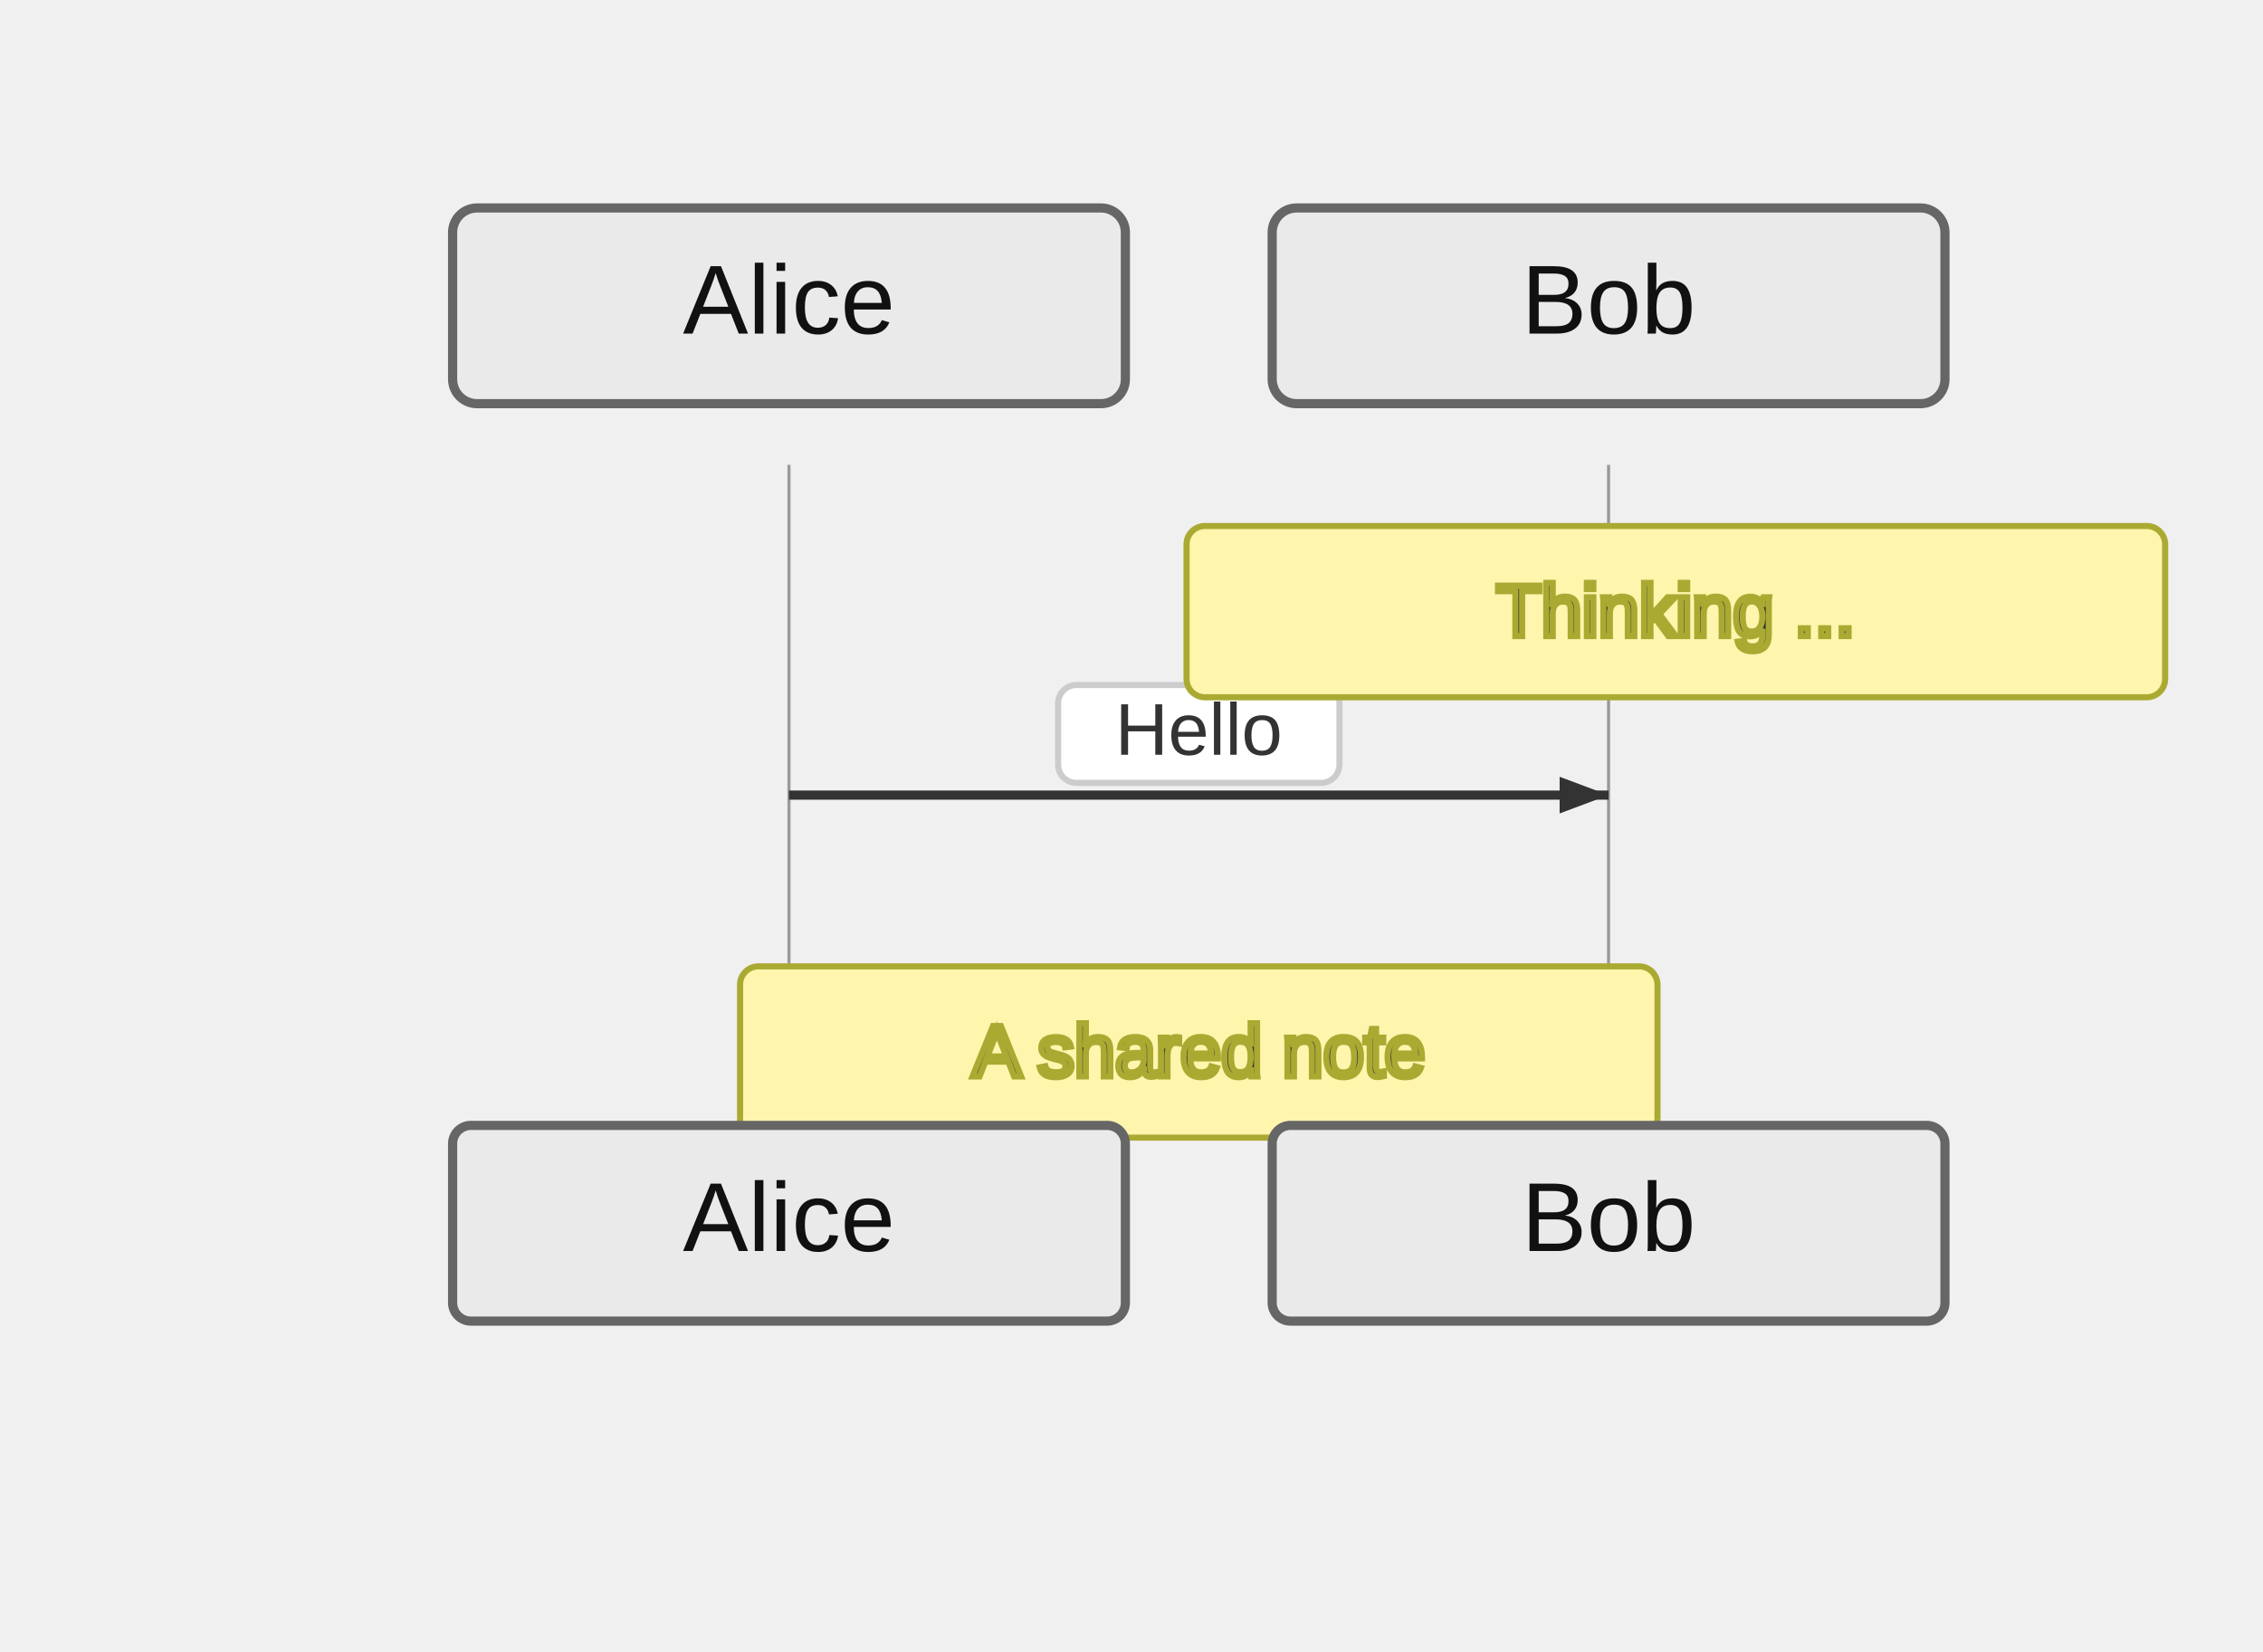
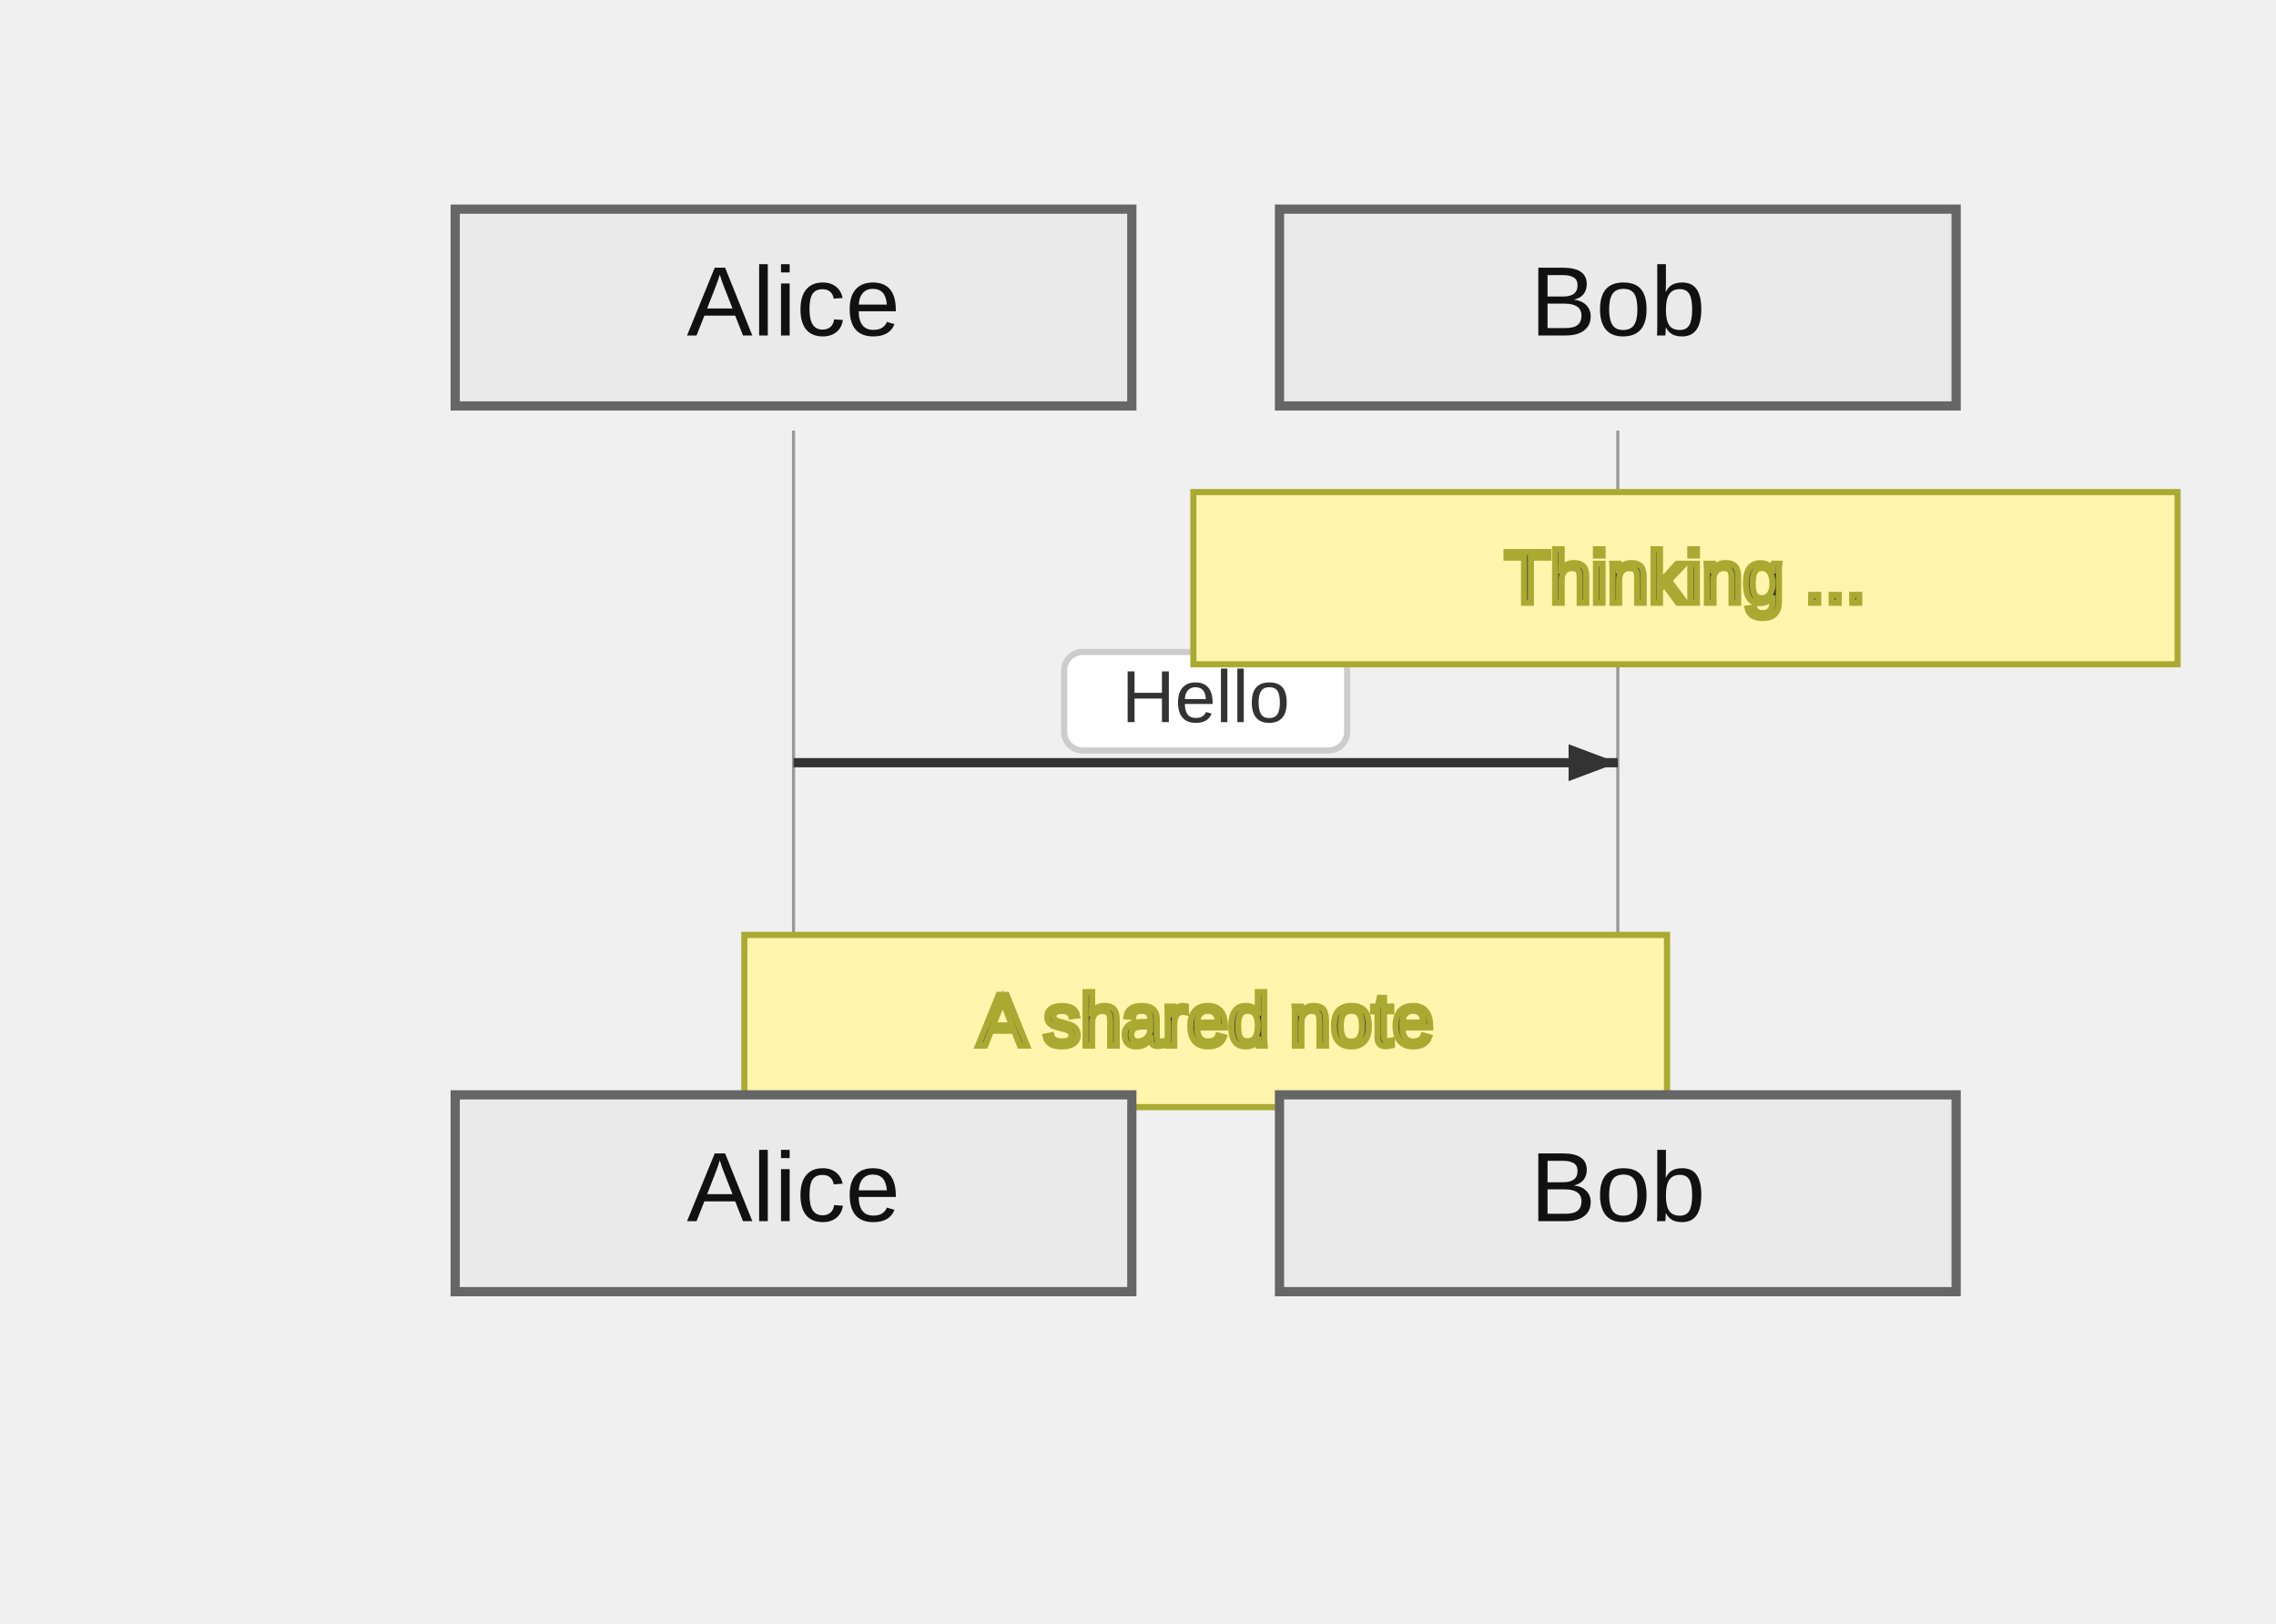
- <svg xmlns="http://www.w3.org/2000/svg" width="370" height="270" viewBox="-50 -10 370 270">
+ <svg xmlns="http://www.w3.org/2000/svg" width="370" height="264" viewBox="-50 -10 370 264">
  <style>
    .actor-rect { fill: #eaeaea; stroke: #666; stroke-width: 1.5px; }
-     .actor-label { font-family: "Trebuchet MS", Verdana, Arial, sans-serif; font-size: 16px; fill: #111; }
+     .actor-label { font-family: Arial, sans-serif; font-size: 16px; fill: #111; }
    .lifeline { stroke: #999; stroke-width: 0.5px; }
    .activation { fill: #f4f4f4; stroke: #666; stroke-width: 1px; }
    .msg-line { stroke: #333; stroke-width: 1.5px; fill: none; }
    .msg-line.dotted { stroke-dasharray: 2 2; }
    .msg-line.thick { stroke-width: 3px; }
    .msg-label { font-family: "Trebuchet MS", Verdana, Arial, sans-serif; font-size: 12px; fill: #333; dominant-baseline: middle; }
    .msg-label-bg { fill: #ffffff; stroke: #cccccc; stroke-width: 1px; rx: 3; }
    .arrowhead { fill: #333; }
    .openhead { fill: none; stroke: #333; stroke-width: 1.5px; }
    .crosshead { stroke: #333; stroke-width: 1.5px; }
    .note { fill: #fff5ad; stroke: #aaaa33; stroke-width: 1px; }
    .note-text { font-family: "Trebuchet MS", Verdana, Arial, sans-serif; font-size: 12px; fill: #333; }
    /* Align sequence block styling exactly with flowchart clusters */
    .group-frame { fill: none; stroke: #aaaa33; stroke-width: 1px; }
    .cluster-bg { fill: #ffffde; }
    .cluster-border { fill: none; stroke: #aaaa33; stroke-width: 1px; }
    .cluster-title-bg { fill: rgba(255,255,255,0.8); }
    .cluster-label-text { fill: #333; font-family: Arial, sans-serif; font-size: 12px; }
  </style>
  <g class="actor" transform="translate(24,24)">
-     <rect class="actor-rect" width="110" height="32" rx="4" fill="#eaeaea" stroke="#666" />
+     <rect class="actor-rect" width="110" height="32" rx="0" fill="#eaeaea" stroke="#666" />
    <text class="actor-label" x="55" y="16" text-anchor="middle" dominant-baseline="middle">Alice</text>
  </g>
  <g class="actor" transform="translate(158,24)">
-     <rect class="actor-rect" width="110" height="32" rx="4" fill="#eaeaea" stroke="#666" />
+     <rect class="actor-rect" width="110" height="32" rx="0" fill="#eaeaea" stroke="#666" />
    <text class="actor-label" x="55" y="16" text-anchor="middle" dominant-baseline="middle">Bob</text>
  </g>
-   <line class="lifeline" x1="79" y1="66" x2="79" y2="174" />
-   <line class="lifeline" x1="213" y1="66" x2="213" y2="174" />
-   <path class="msg-line solid" d="M 79 120 L 213 120" />
-   <path d="M213,120 L205,123 L205,117 Z" fill="#333" />
-   <rect class="msg-label-bg" x="123" y="102" width="46" height="16" rx="3" />
-   <text class="msg-label" x="146" y="110" text-anchor="middle">Hello</text>
-   <g class="note" transform="translate(144,76)">
-     <rect width="160" height="28" rx="3" />
+   <line class="lifeline" x1="79" y1="60" x2="79" y2="168" />
+   <line class="lifeline" x1="213" y1="60" x2="213" y2="168" />
+   <path class="msg-line solid" d="M 79 114 L 213 114" />
+   <path d="M213,114 L205,117 L205,111 Z" fill="#333" />
+   <rect class="msg-label-bg" x="123" y="96" width="46" height="16" rx="0" />
+   <text class="msg-label" x="146" y="104" text-anchor="middle">Hello</text>
+   <g class="note" transform="translate(144,70)">
+     <rect width="160" height="28" rx="0" />
    <text class="note-text" x="80" y="18" text-anchor="middle">Thinking ...</text>
  </g>
-   <g class="note" transform="translate(71,148)">
-     <rect width="150" height="28" rx="3" />
+   <g class="note" transform="translate(71,142)">
+     <rect width="150" height="28" rx="0" />
    <text class="note-text" x="75" y="18" text-anchor="middle">A shared note</text>
  </g>
-   <g class="actor" transform="translate(24,174)">
-     <rect class="actor-rect" width="110" height="32" rx="3" fill="#eaeaea" stroke="#666" />
+   <g class="actor" transform="translate(24,168)">
+     <rect class="actor-rect" width="110" height="32" rx="0" fill="#eaeaea" stroke="#666" />
    <text class="actor-label" x="55" y="16" text-anchor="middle" dominant-baseline="middle">Alice</text>
  </g>
-   <g class="actor" transform="translate(158,174)">
-     <rect class="actor-rect" width="110" height="32" rx="3" fill="#eaeaea" stroke="#666" />
+   <g class="actor" transform="translate(158,168)">
+     <rect class="actor-rect" width="110" height="32" rx="0" fill="#eaeaea" stroke="#666" />
    <text class="actor-label" x="55" y="16" text-anchor="middle" dominant-baseline="middle">Bob</text>
  </g>
</svg>
